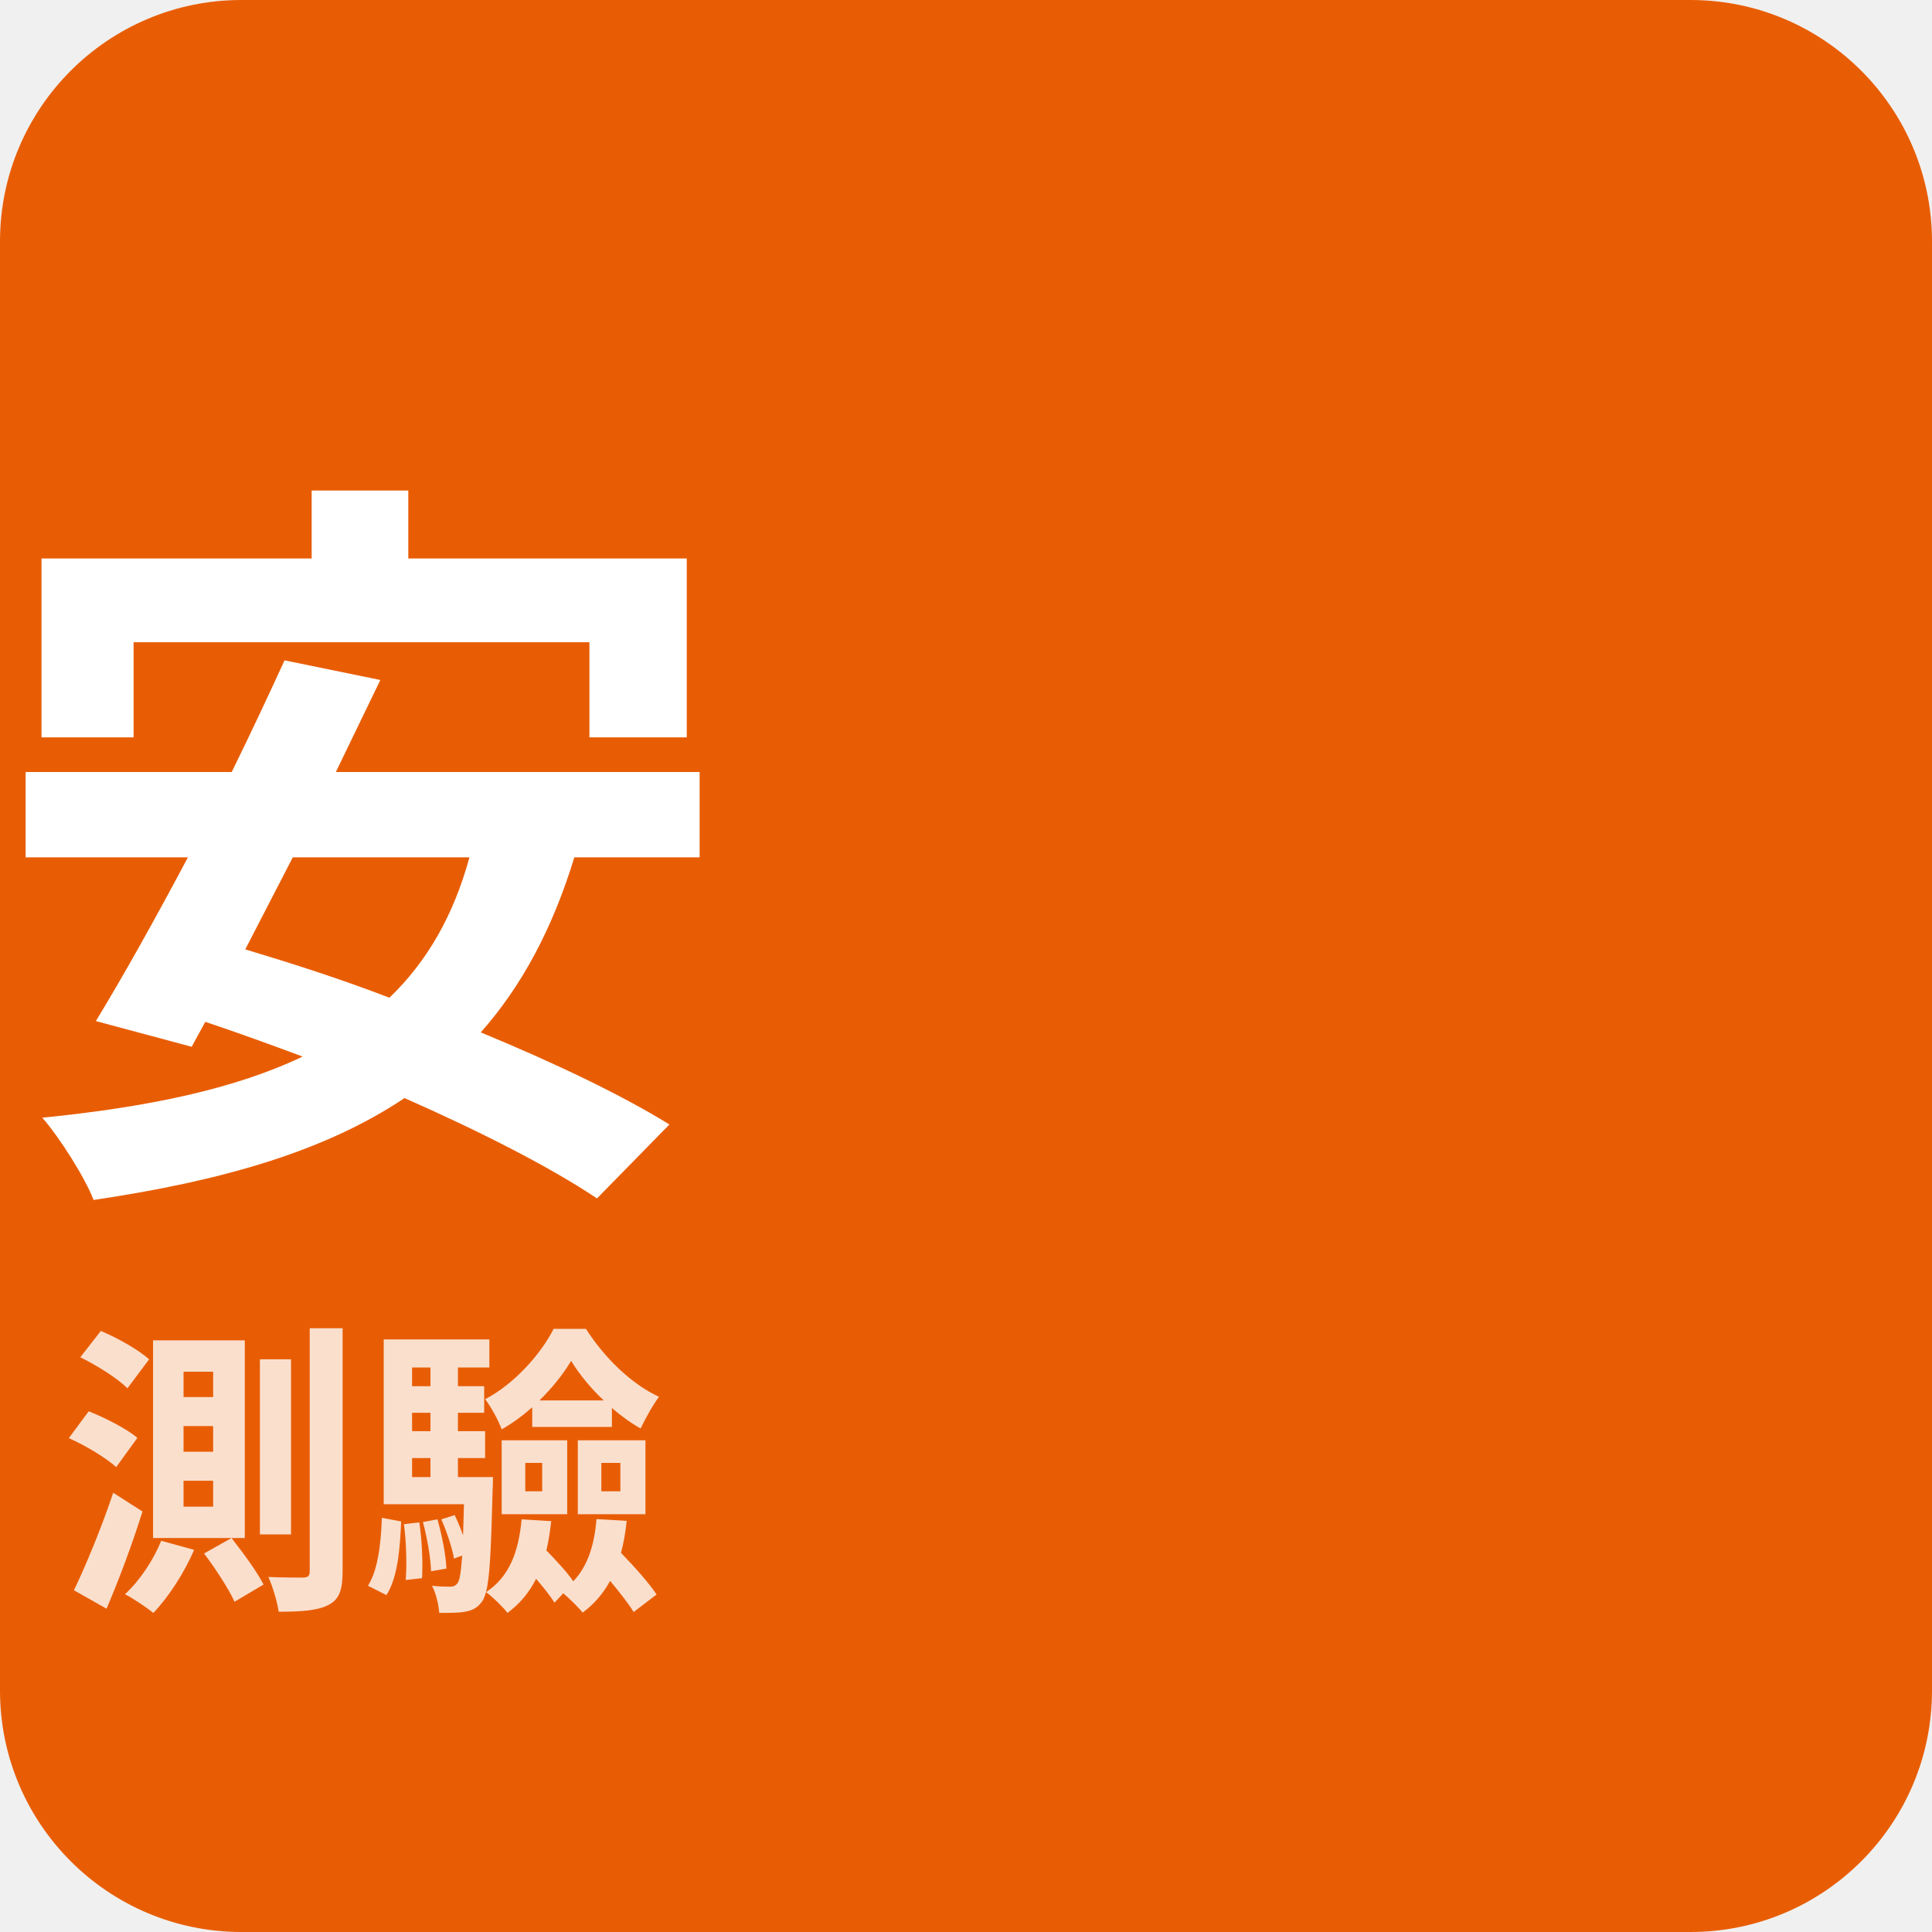
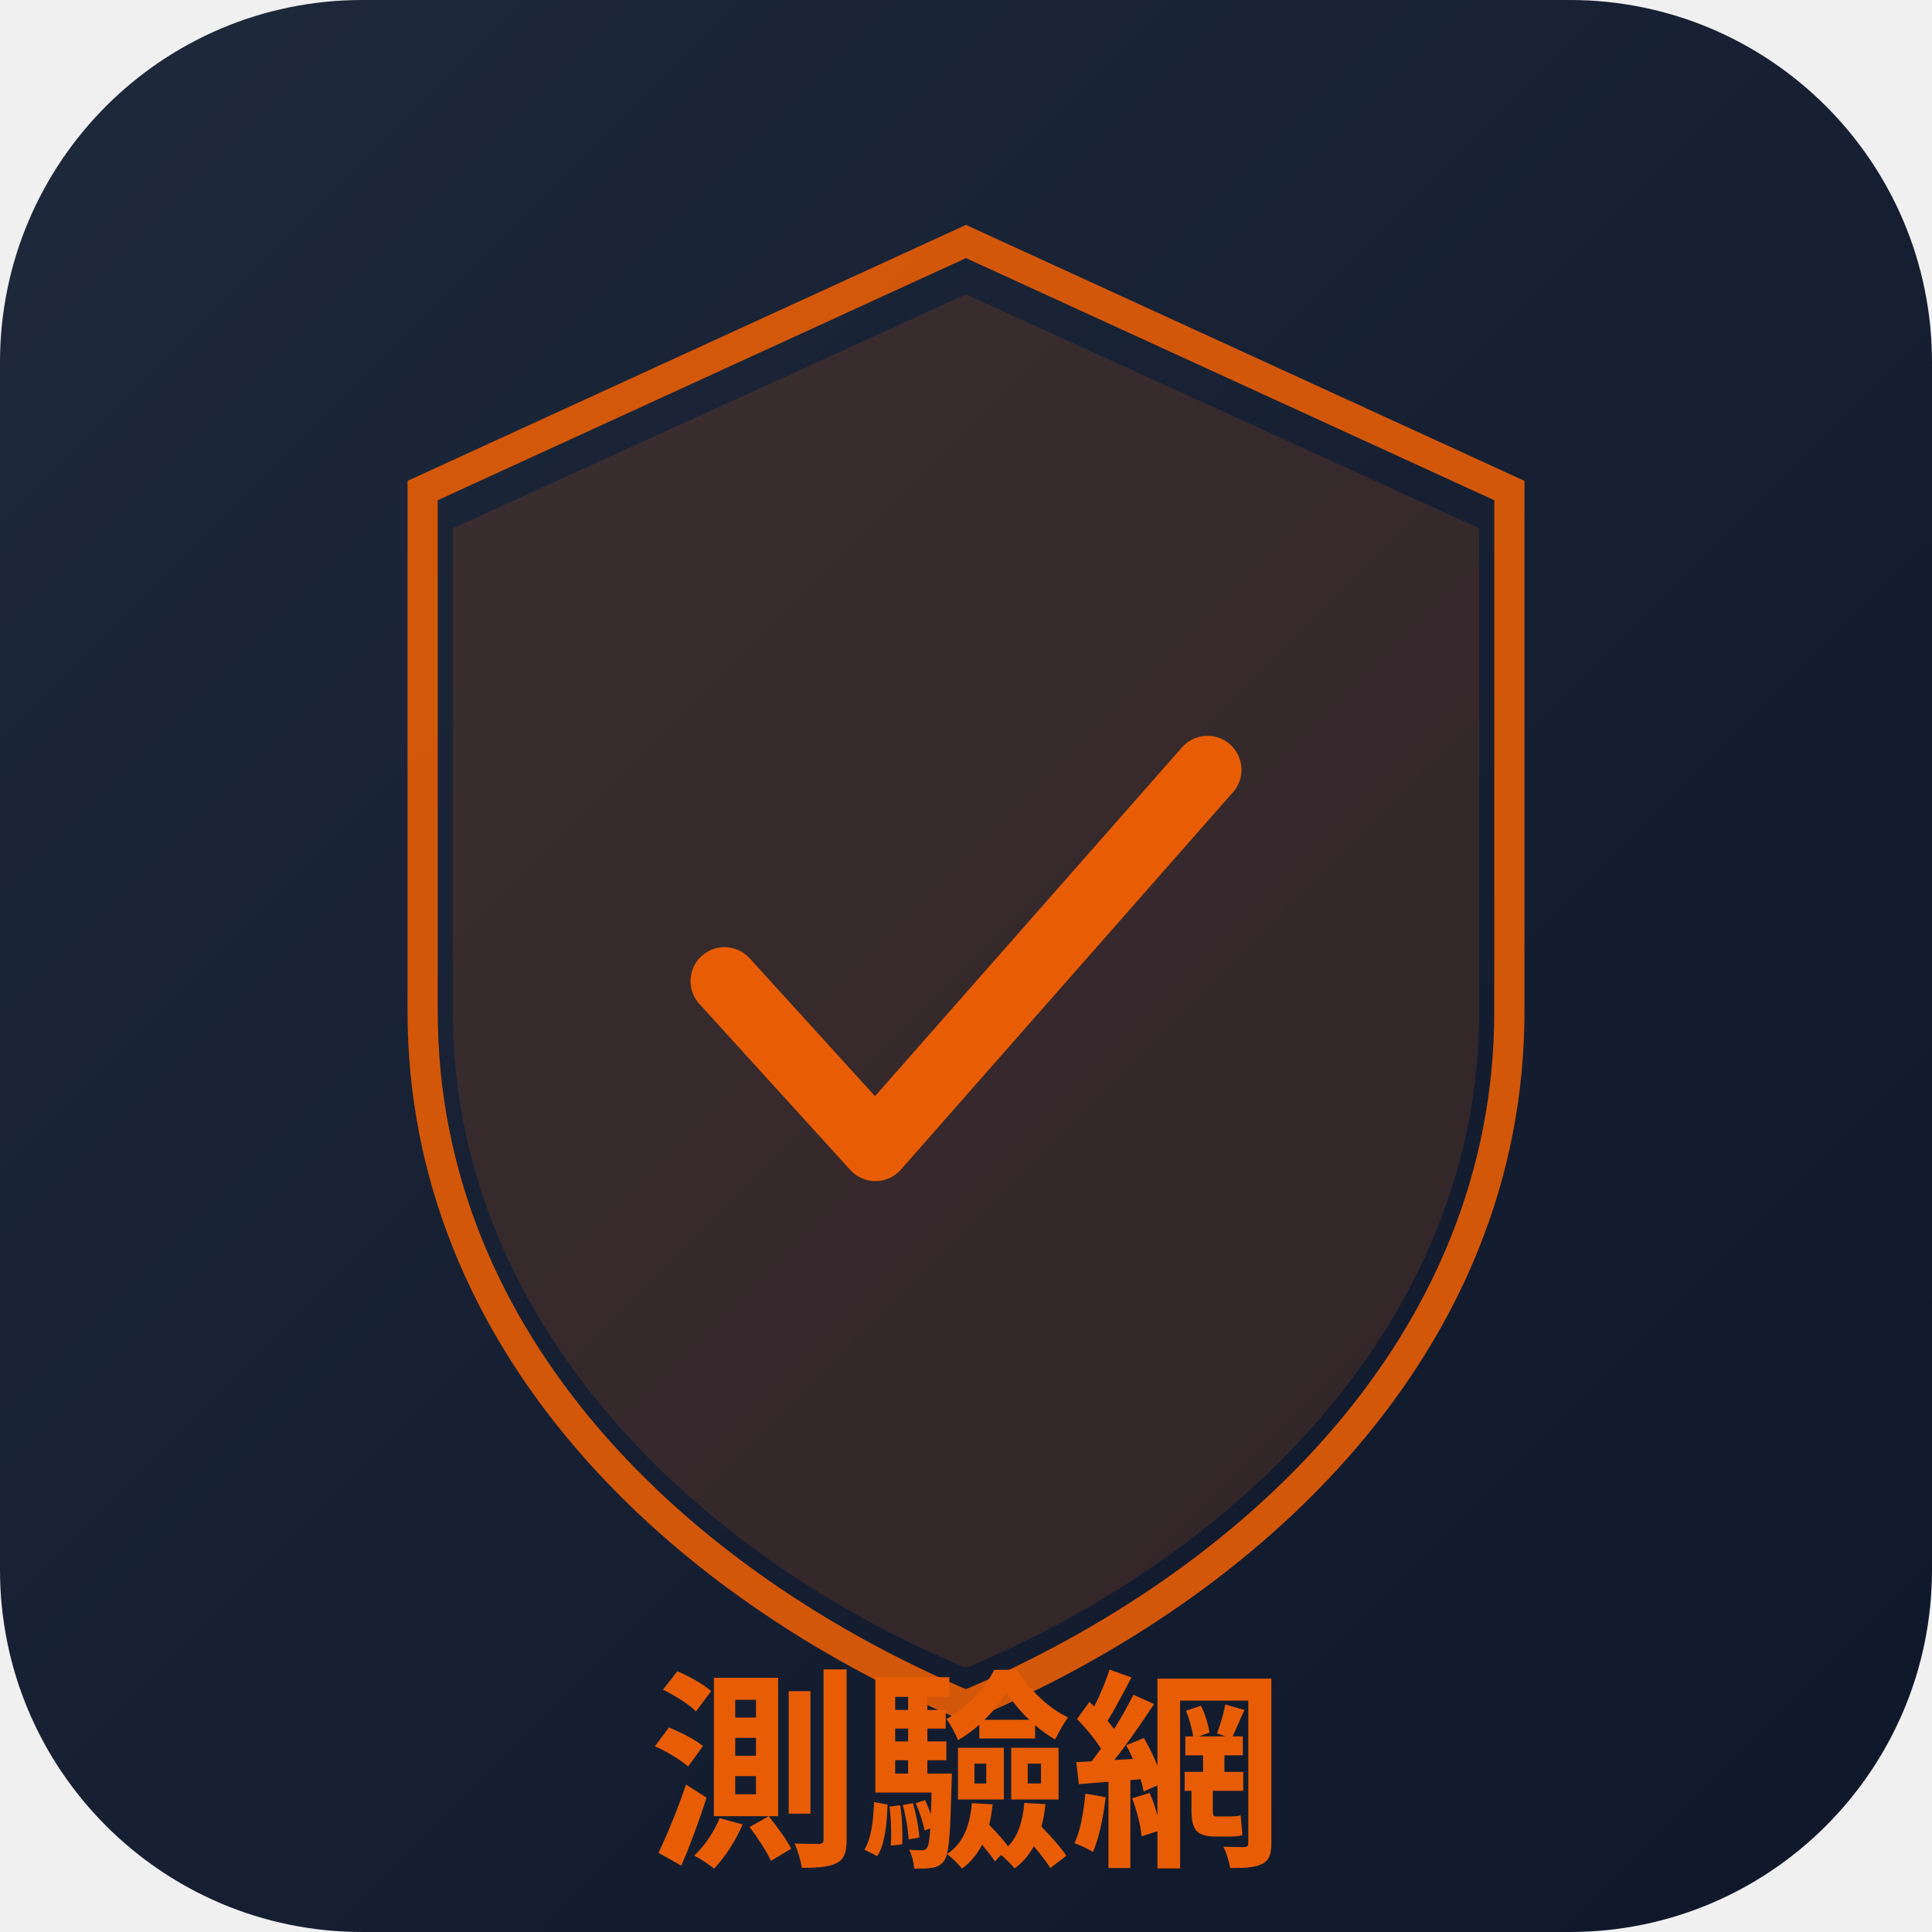
<svg xmlns="http://www.w3.org/2000/svg" width="512" height="512" viewBox="0 0 512 512">
-   <rect width="512" height="512" rx="64" fill="#e85d04" />
-   <text x="96" y="300" text-anchor="middle" font-size="200" font-family="Arial" font-weight="bold" fill="white">安</text>
-   <text x="96" y="420" text-anchor="middle" font-size="80" font-family="Arial" font-weight="bold" fill="rgba(255,255,255,0.8)">測驗</text>
+   <defs>
+     <linearGradient id="bg" x1="0" y1="0" x2="1" y2="1">
+       <stop offset="0%" stop-color="#1e293b" />
+       <stop offset="100%" stop-color="#0f172a" />
+     </linearGradient>
+   </defs>
+   <rect width="512" height="512" rx="96" fill="url(#bg)" />
+   <path d="M256 64 L400 130 V268 C400 356 332 420 256 452 C180 420 112 356 112 268 V130 Z" fill="none" stroke="#e85d04" stroke-width="8" opacity="0.9" />
+   <path d="M256 78 L392 140 V268 C392 350 328 412 256 442 C184 412 120 350 120 268 V140 Z" fill="#e85d04" opacity="0.15" />
+   <polyline points="192,260 232,304 320,204" fill="none" stroke="#e85d04" stroke-width="18" stroke-linecap="round" stroke-linejoin="round" />
+   <text x="256" y="490" text-anchor="middle" font-size="56" font-family="'Noto Sans TC',Arial,sans-serif" font-weight="700" fill="#e85d04">測驗網</text>
</svg>
